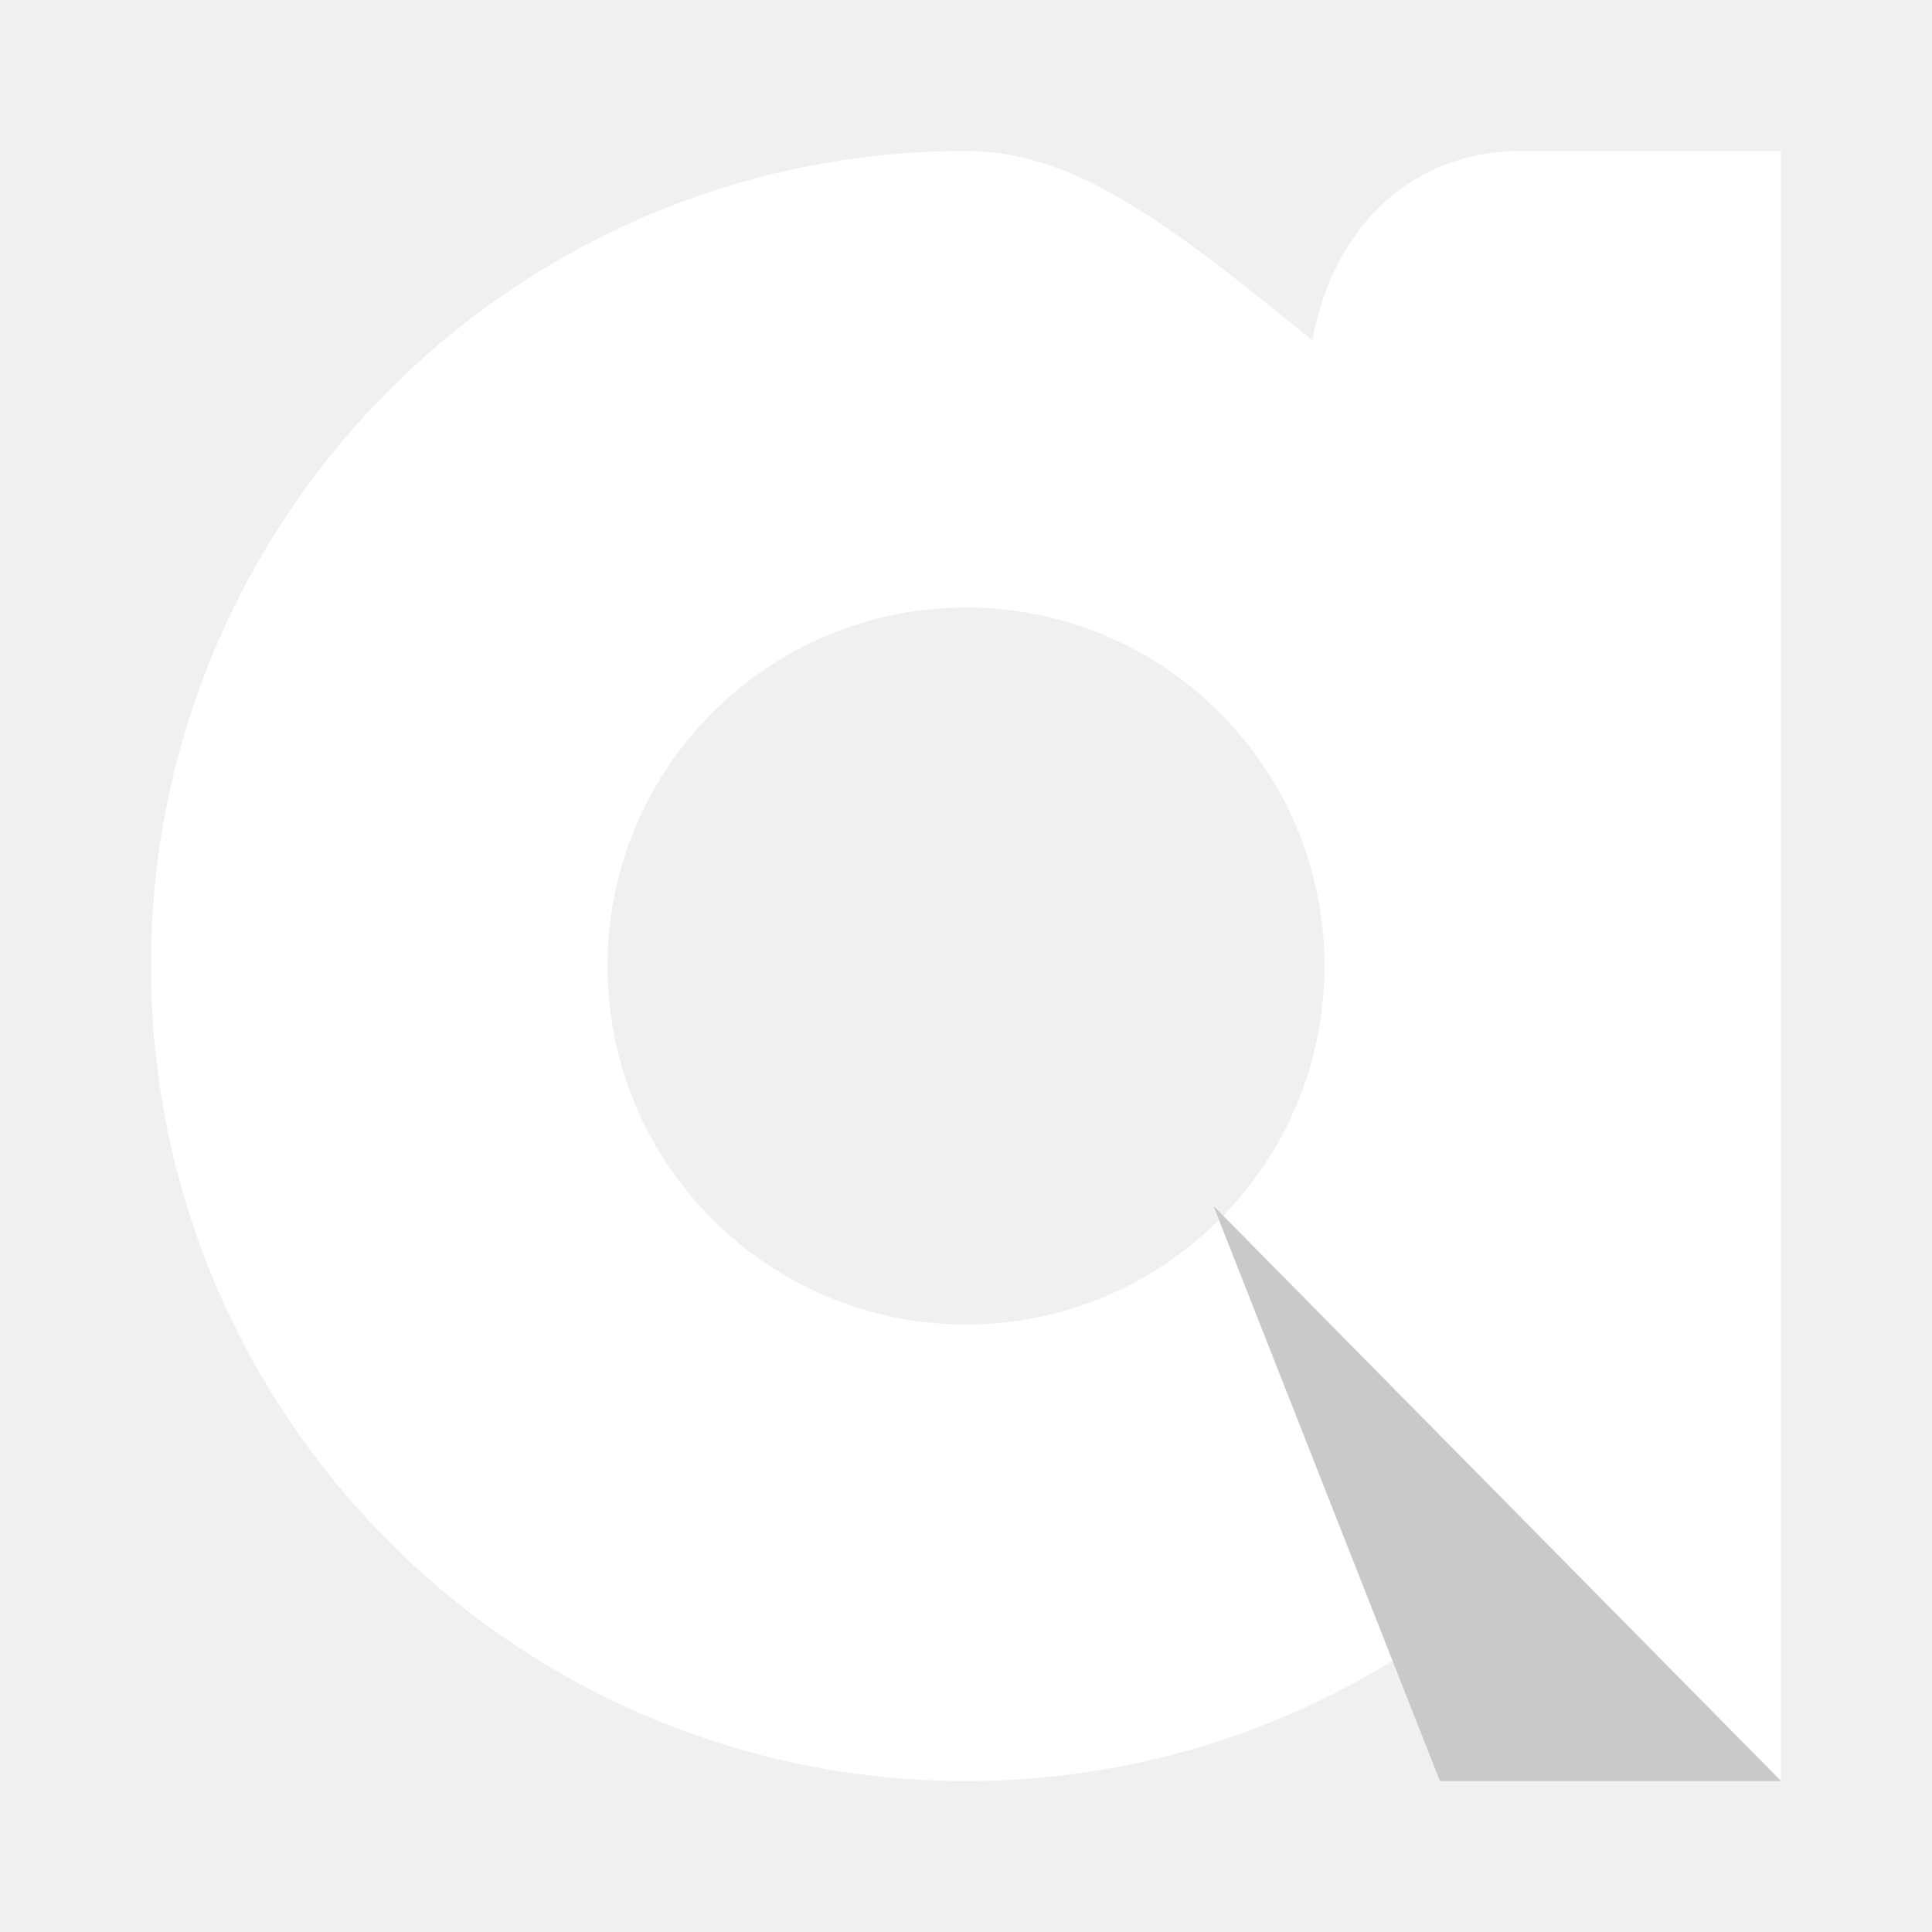
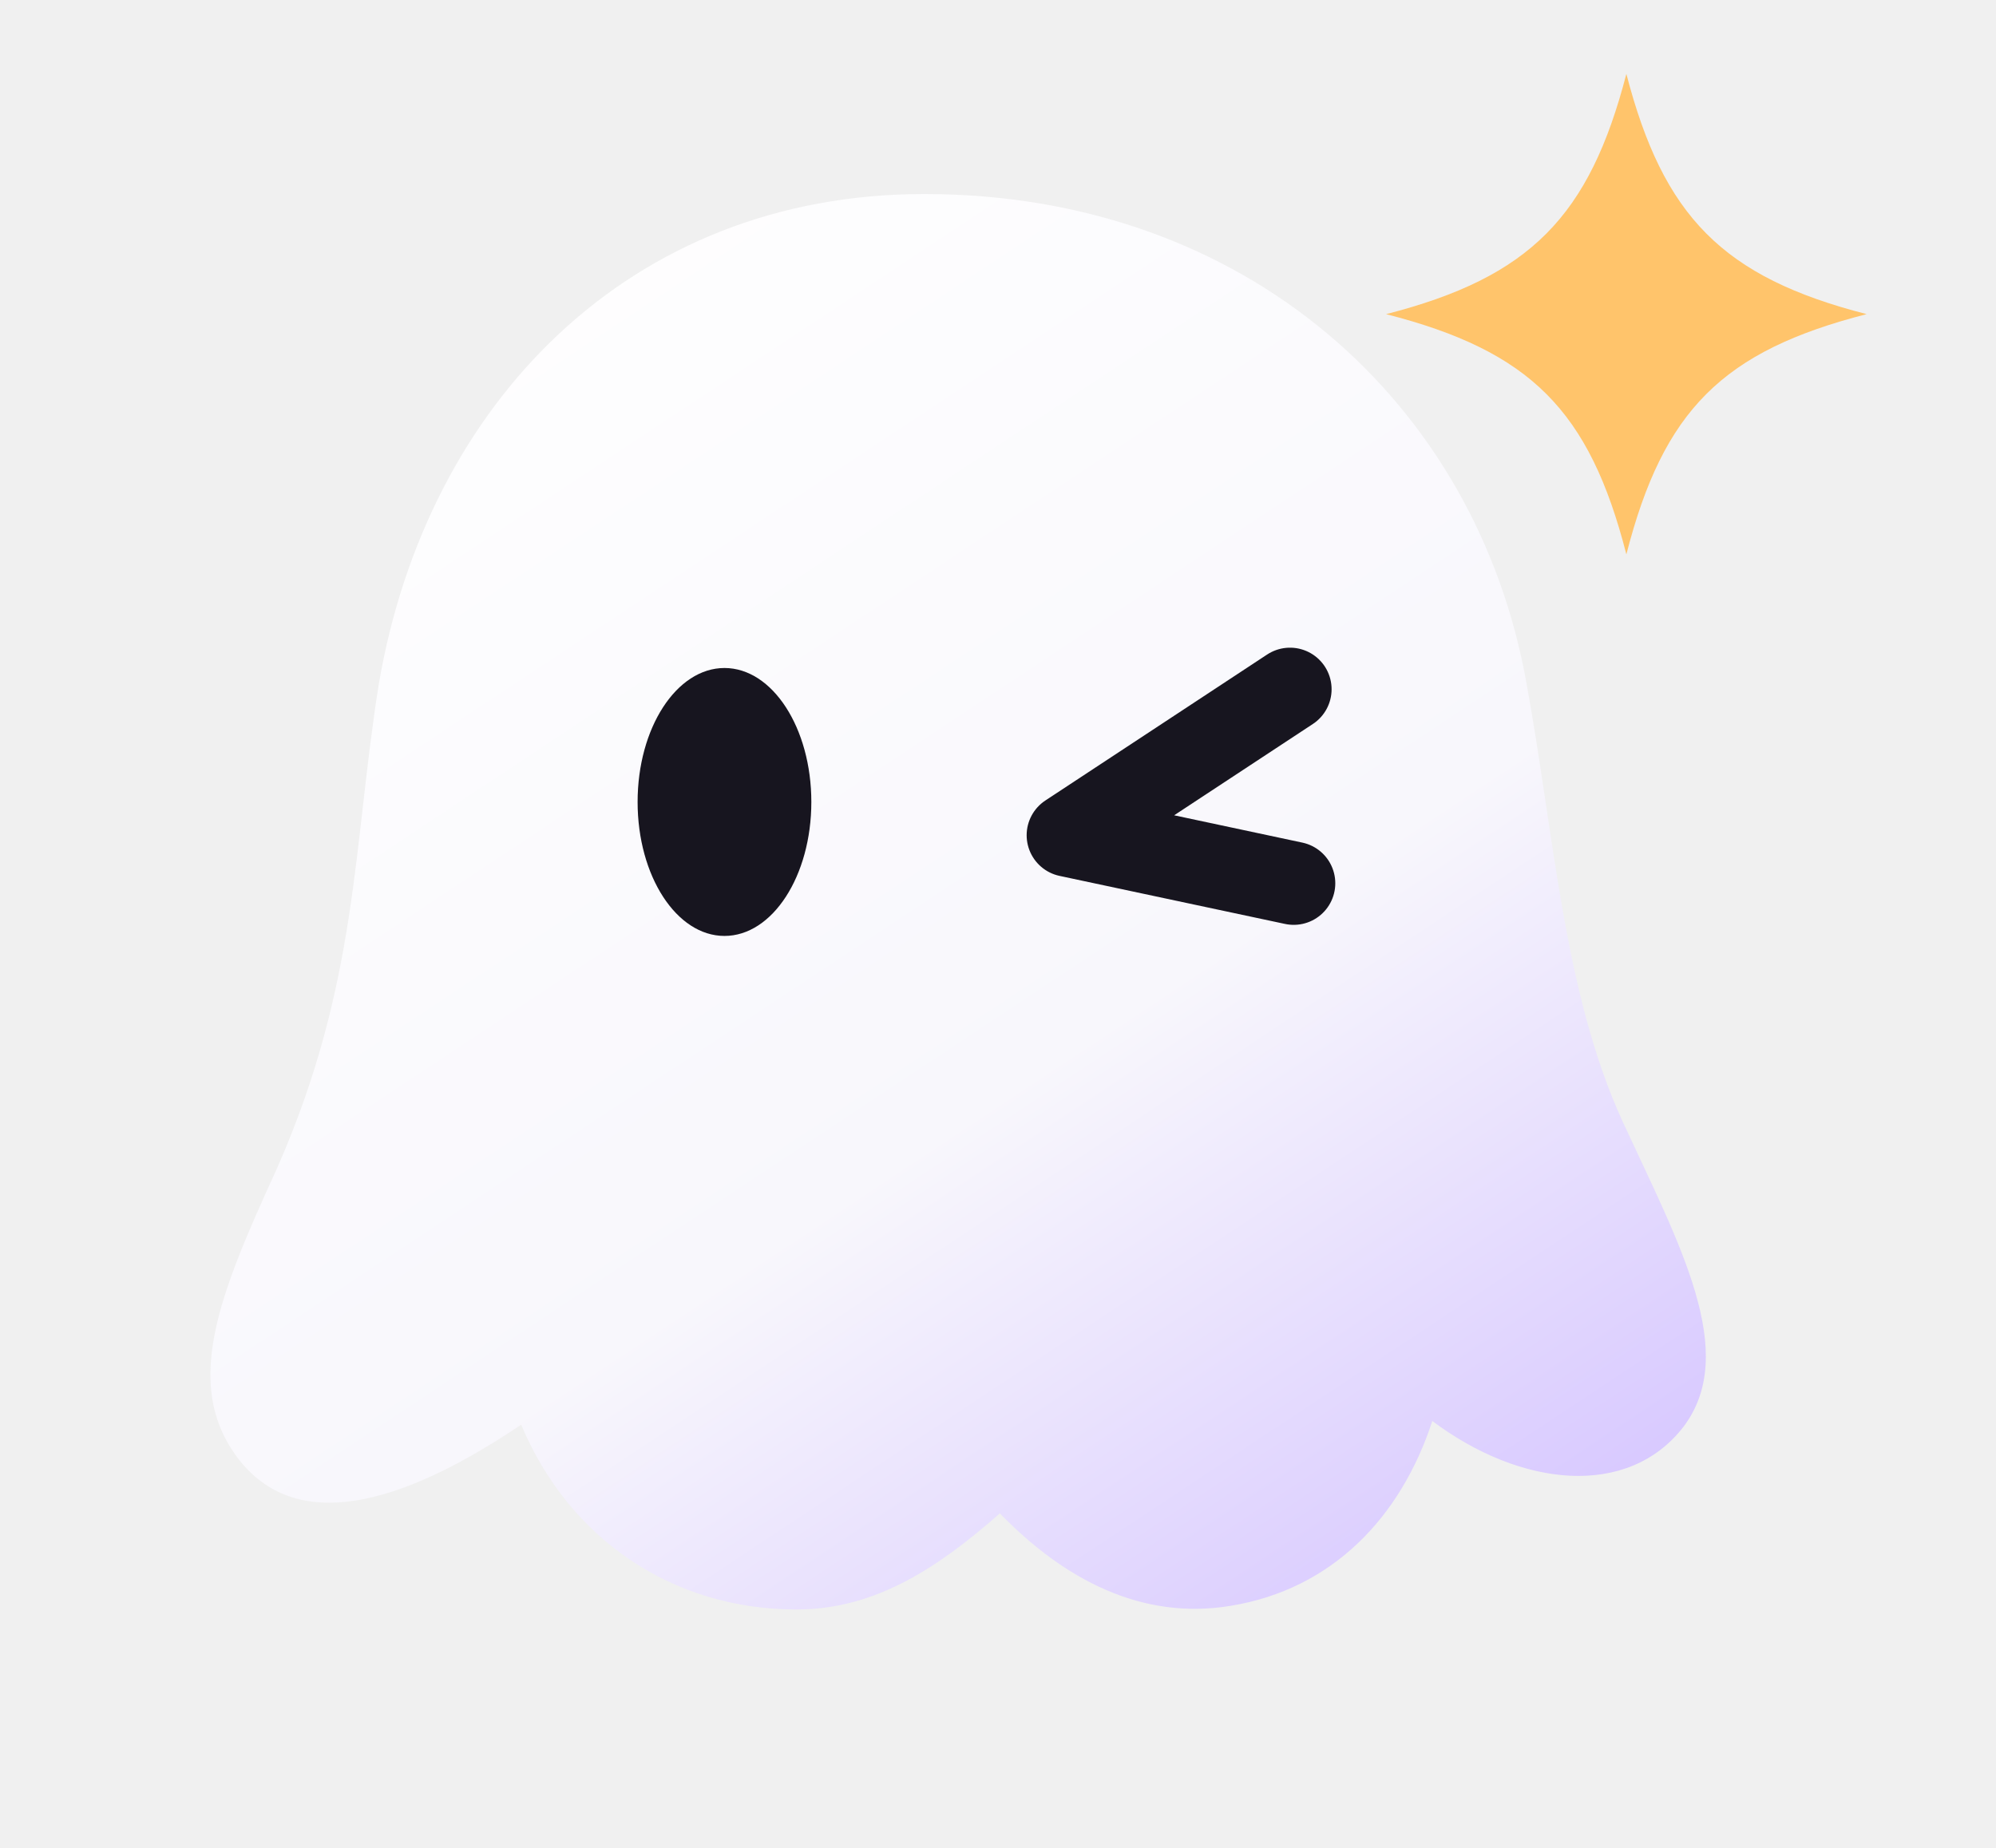
- <svg xmlns="http://www.w3.org/2000/svg" viewBox="0 0 256 256" fill="none">
-   <path fill="#fff" fill-rule="evenodd" d="M128 20C68.35 20 20 68.35 20 128s48.35 108 108 108c23.4 0 45.1-7.45 62.8-20.1V236h45.2V20h-34.5c-14.1 0-24.8 9.7-27.6 25.1C154.4 29.2 142.2 20 128 20Zm0 60.5a47.5 47.5 0 1 0 0 95 47.5 47.5 0 0 0 0-95Z" clip-rule="evenodd" />
-   <path fill="#E8E8E8" d="m160.8 159.8 75.2 76.2h-45.2l-30-76.2Z" />
-   <path fill="#BDBDBD" d="m160.8 159.8 30 76.2h45.2l-75.2-76.2Z" opacity=".72" />
+ <svg xmlns="http://www.w3.org/2000/svg" viewBox="0 0 108 100" role="img" aria-label="Weluvabid primary ghost mascot">
+   <defs>
+     <linearGradient id="ghostFill" x1="0.12" y1="0" x2="0.82" y2="1">
+       <stop offset="0" stop-color="#FFFFFF" />
+       <stop offset=".62" stop-color="#F8F7FC" />
+       <stop offset="1" stop-color="#D8C9FF" />
+     </linearGradient>
+   </defs>
+   <path d="M50 10.5 C34.1 10.5 23.1 21.8 20.5 37 C19.1 45.7 19.4 53.2 15 63.2 C11.9 70 9.7 75.1 13.1 79.2 C16.5 83.2 22.4 81 28.2 77.1 C30.8 83.3 36.4 87.1 43.1 87.1 C47.4 87.1 50.8 84.8 54.1 81.9 C57.6 85.5 61.8 87.7 66.6 86.9 C72.1 86 75.8 82.1 77.5 76.9 C82.3 80.5 88.1 81.1 91.1 77.2 C94.1 73.2 90.9 67.4 87.8 60.7 C84.6 53.7 84.1 45.2 82.6 37 C79.9 21.8 67.4 10.5 50 10.5 Z" fill="url(#ghostFill)" />
+   <ellipse cx="39.2" cy="43.4" rx="4.7" ry="7.25" fill="#17151F" />
+   <path d="M57.8 45.2 L69.8 37.3 M57.8 45.2 L70 47.8" fill="none" stroke="#17151F" stroke-width="4.5" stroke-linecap="round" stroke-linejoin="round" />
+   <path d="M88 4 C90 11.7 93.2 15 101 17 C93.2 19 90 22.2 88 30 C86 22.2 82.8 19 75 17 C82.8 15 86 11.7 88 4 Z" fill="#FFC46B" />
</svg>
